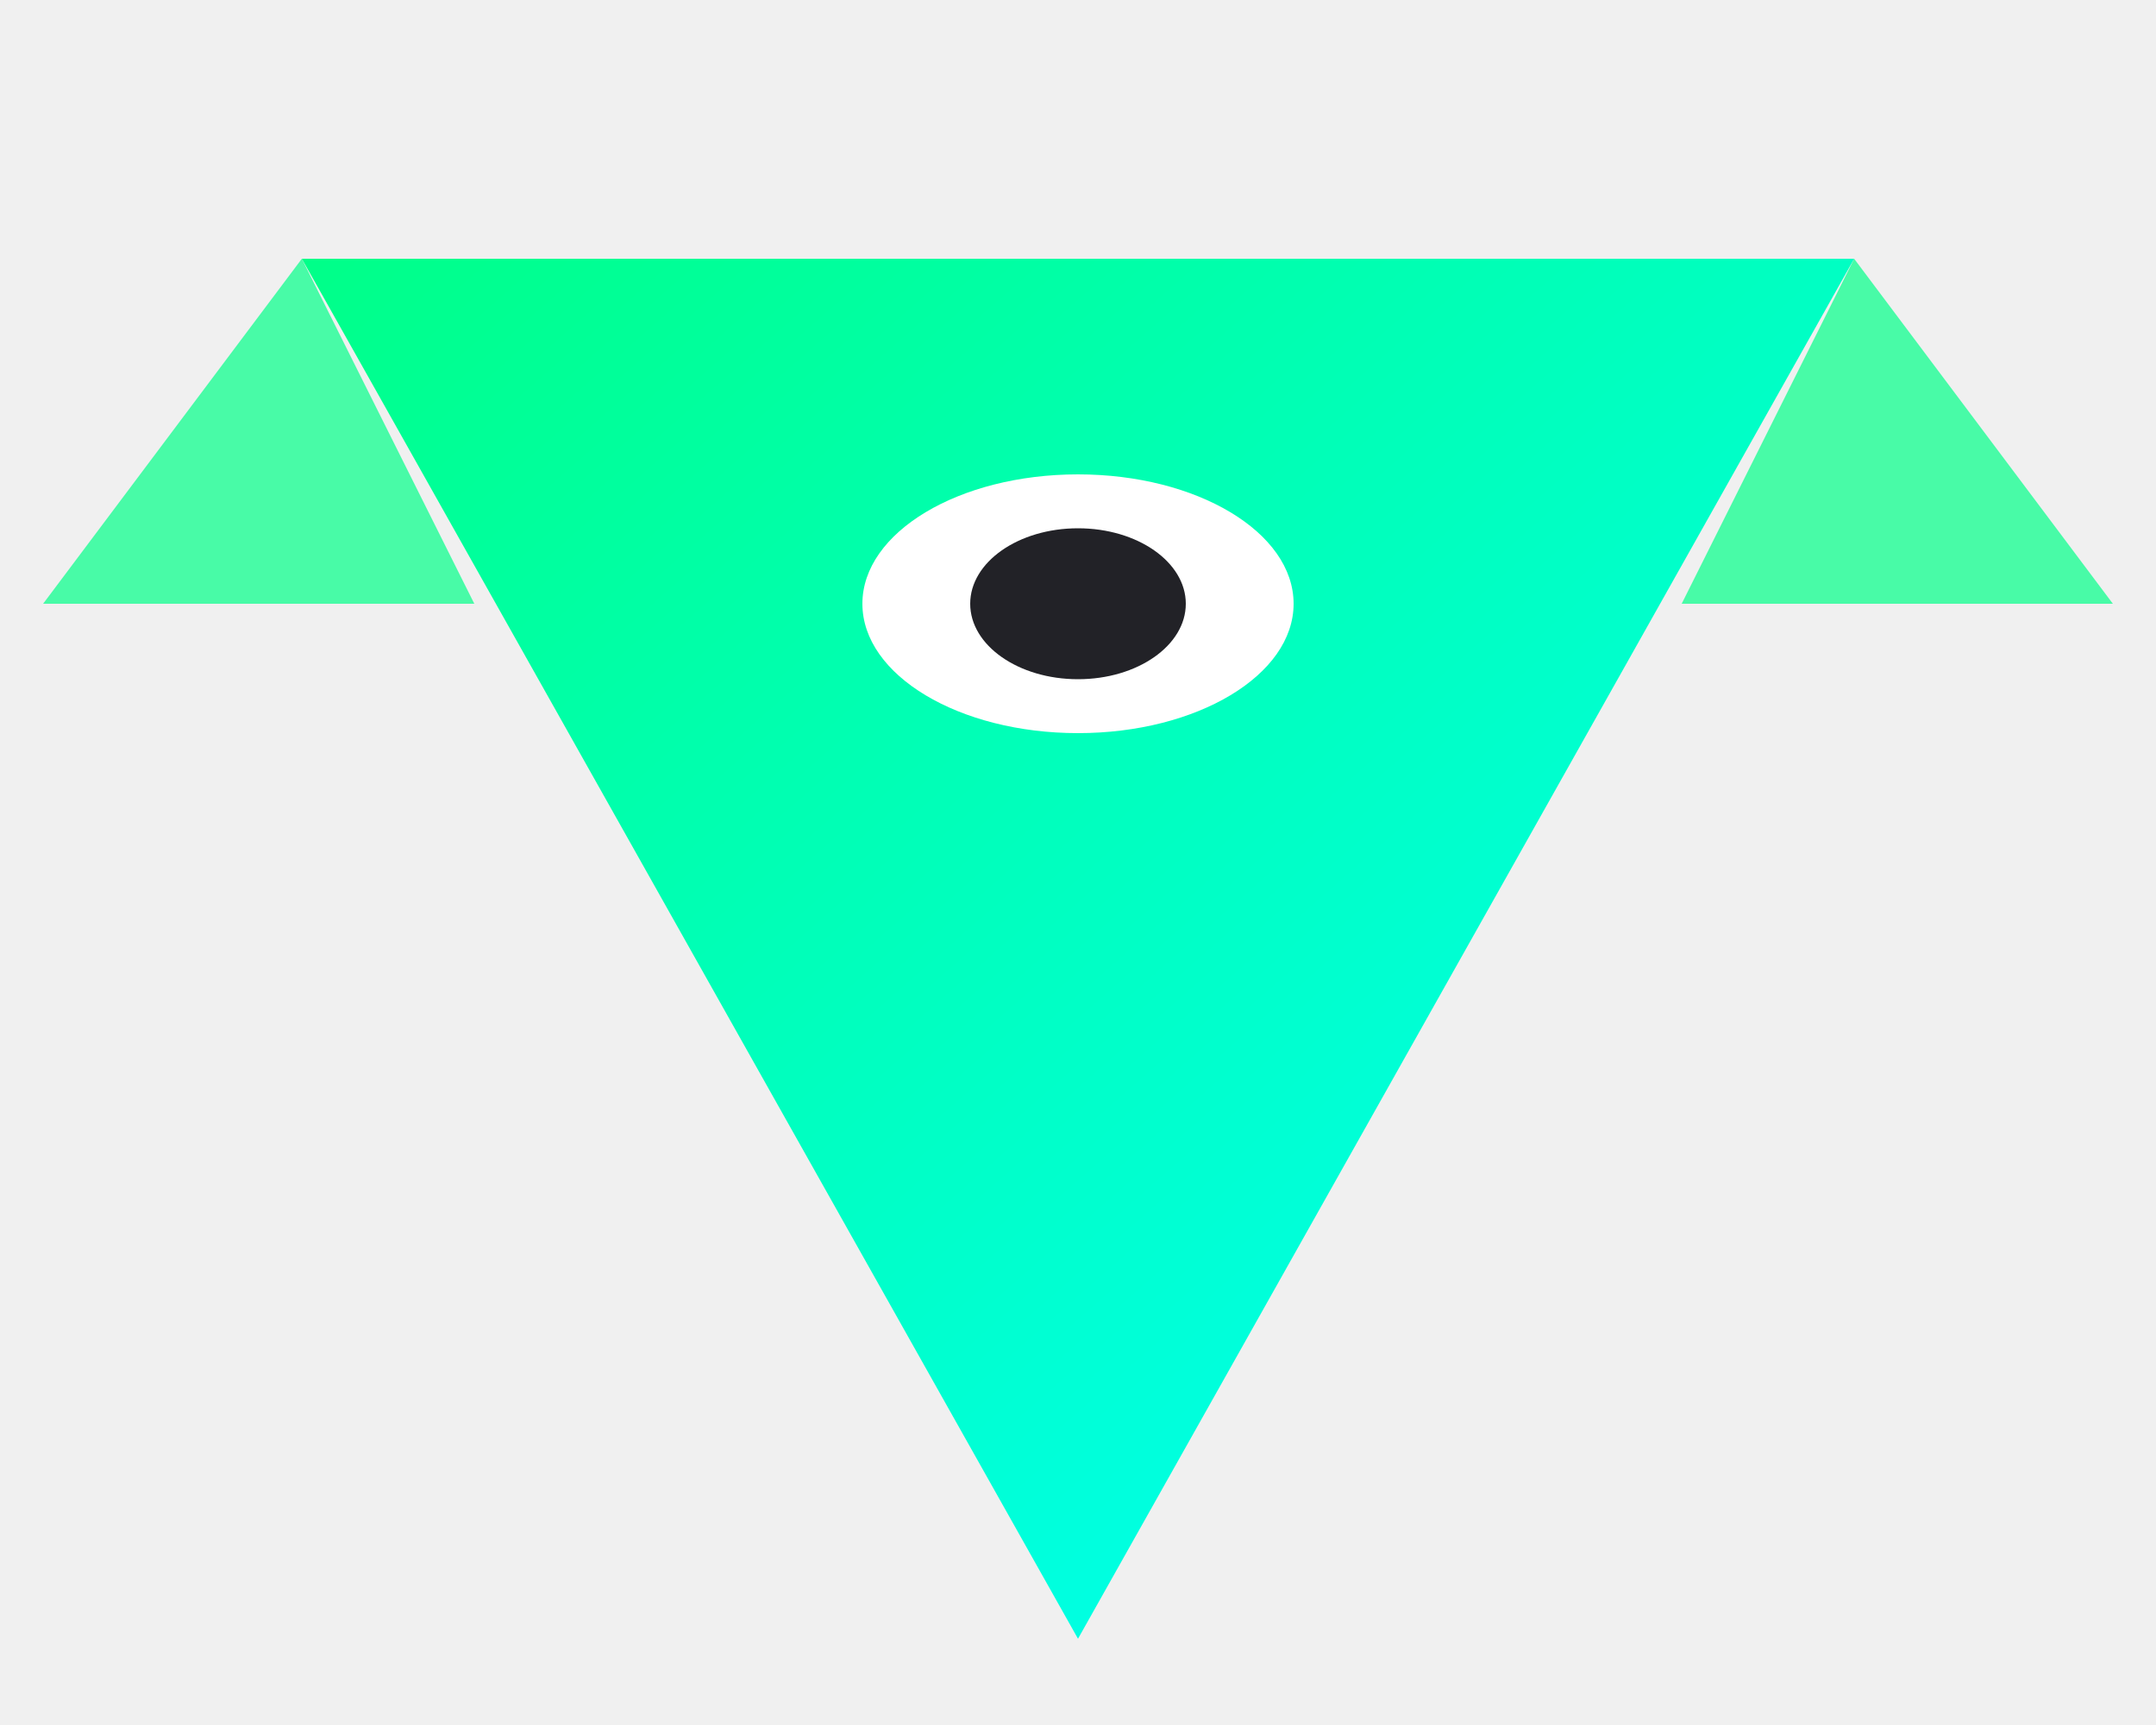
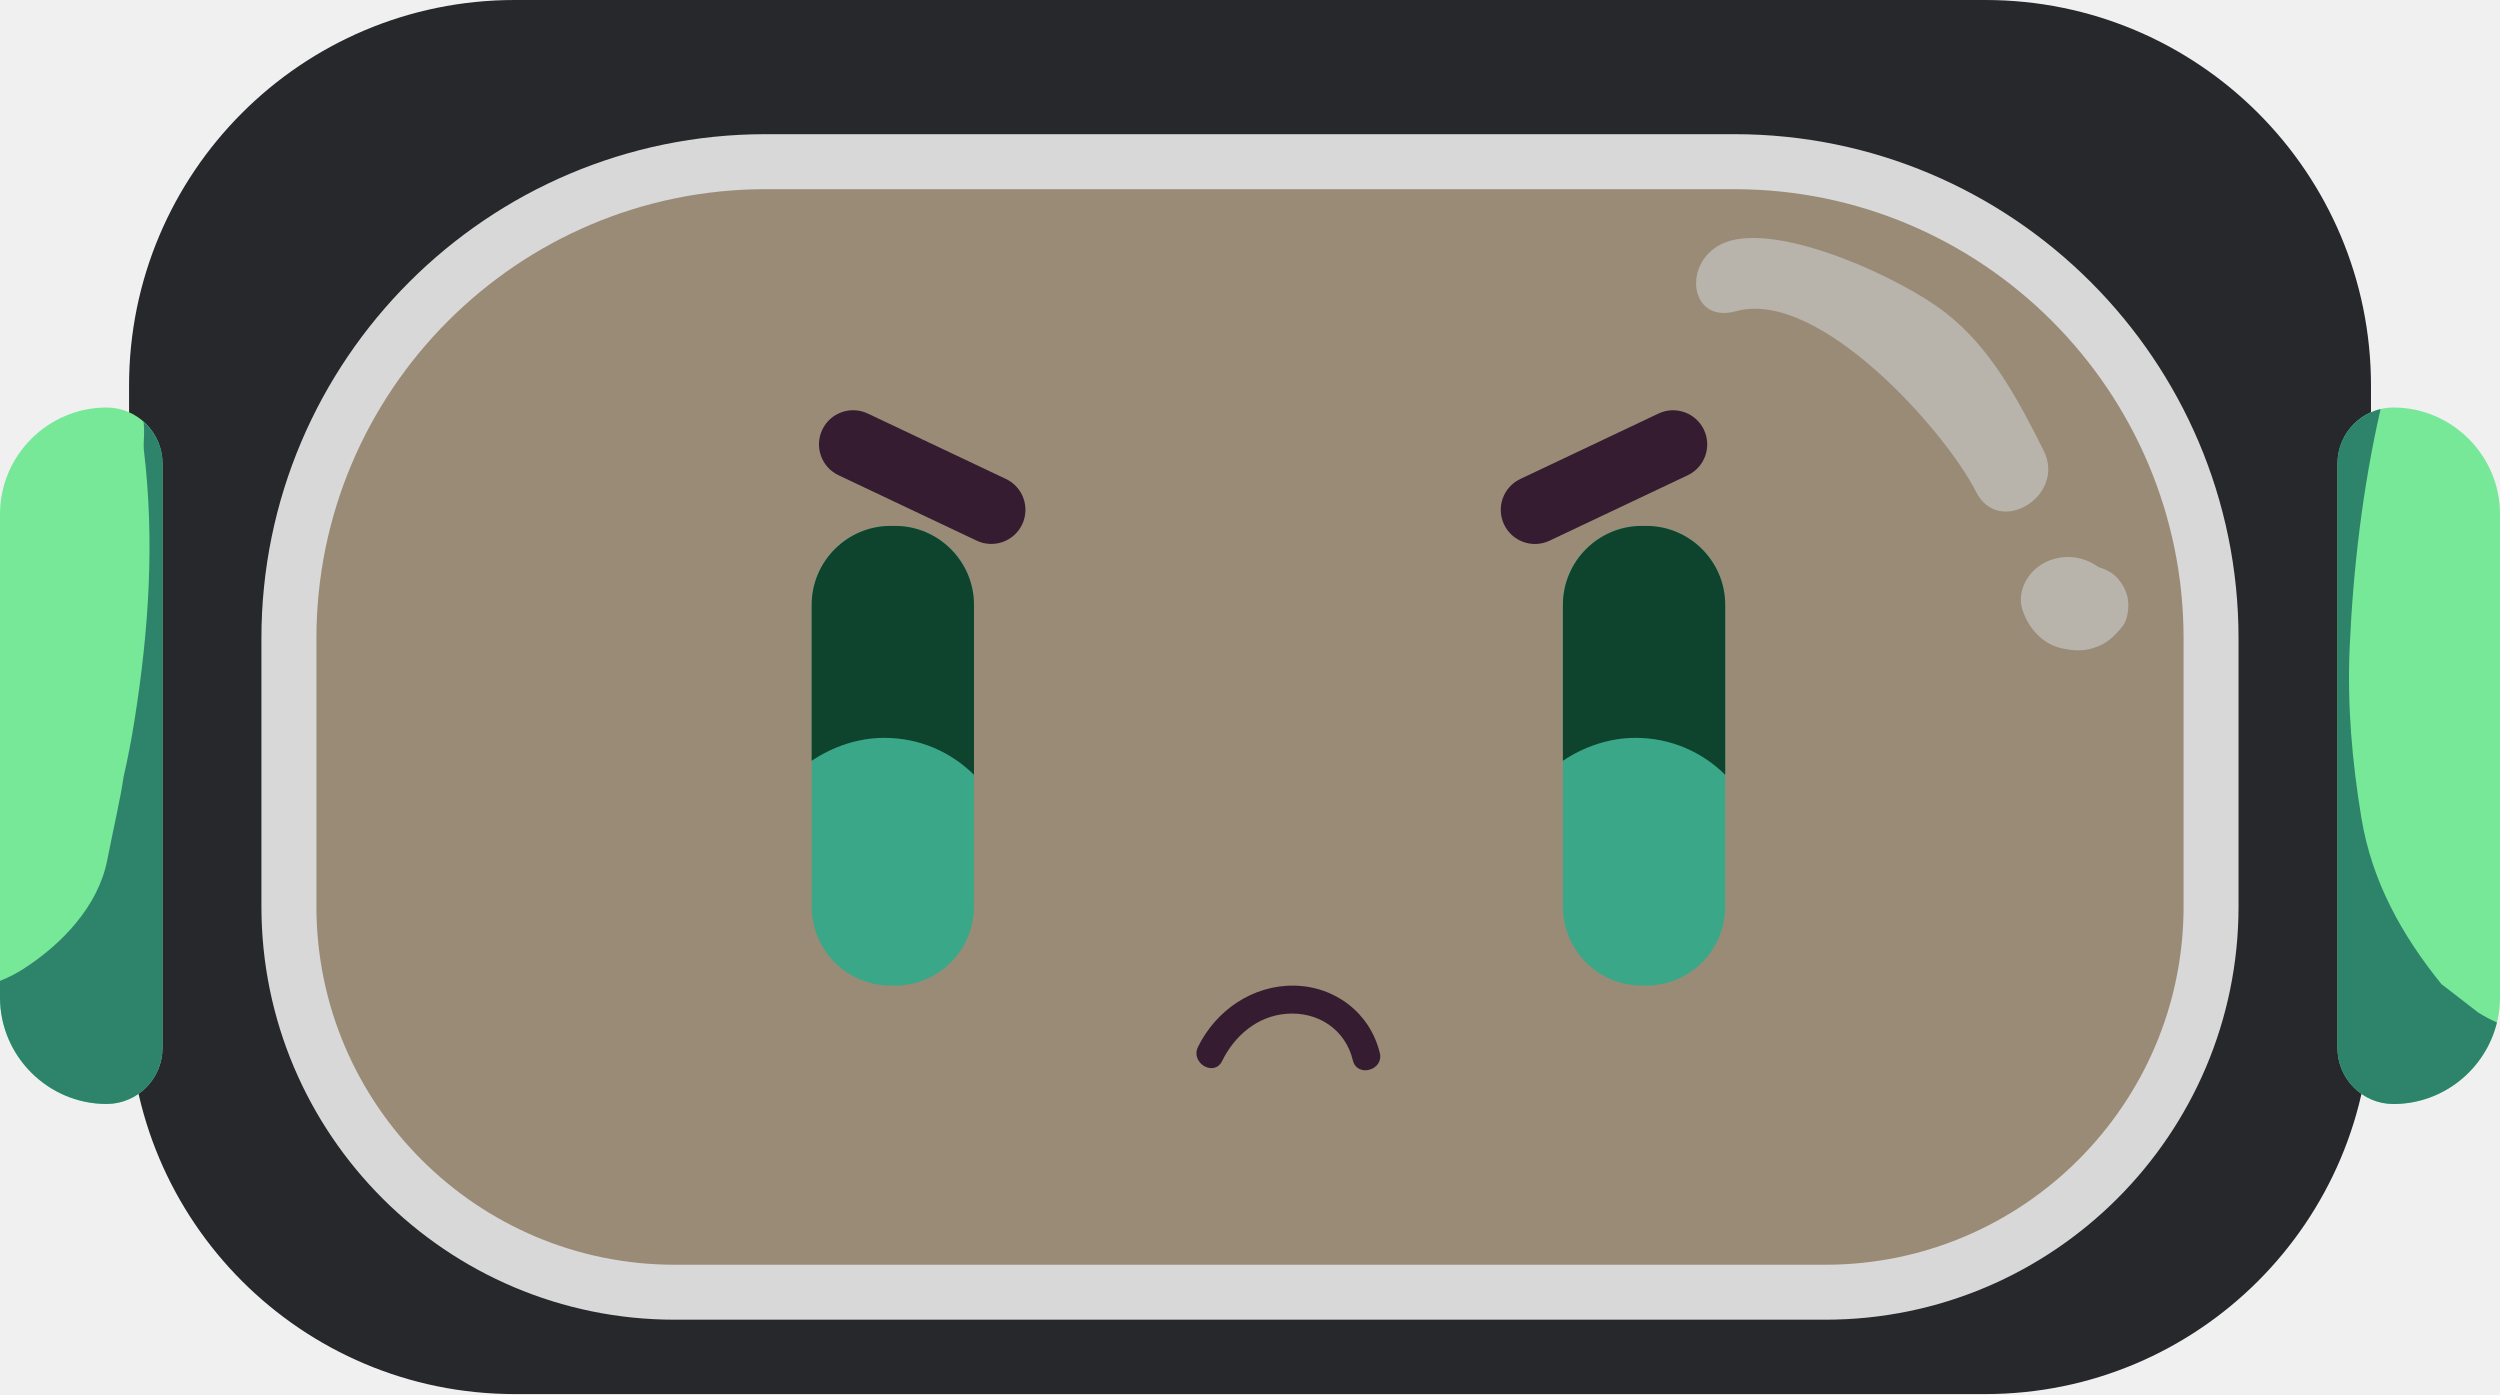
- <svg xmlns="http://www.w3.org/2000/svg" viewBox="0 0 100 80" width="100" height="80">
+ <svg xmlns="http://www.w3.org/2000/svg" id="Layer_2" data-name="Layer 2" viewBox="0 0 536.79 299.33">
  <defs>
-     <linearGradient id="f1" x1="0" y1="0" x2="1" y2="1">
-       <stop offset="0" stop-color="#00ff88" />
-       <stop offset="1" stop-color="#00ffff" />
-     </linearGradient>
+     <style>
+       .cls-1 {
+         fill: #48f7bd;
+       }
+ 
+       .cls-2 {
+         fill: #77e897;
+       }
+ 
+       .cls-3 {
+         fill: #2d846b;
+       }
+ 
+       .cls-4 {
+         fill: #d8d8d8;
+       }
+ 
+       .cls-5 {
+         fill: #22303a;
+       }
+ 
+       .cls-5, .cls-6 {
+         opacity: .4;
+       }
+ 
+       .cls-7 {
+         fill: #005126;
+       }
+ 
+       .cls-8 {
+         fill: #27282b;
+       }
+ 
+       .cls-9 {
+         fill: #eac8a0;
+       }
+ 
+       .cls-10 {
+         fill: #351c30;
+       }
+ 
+       .cls-6 {
+         fill: #e5f2f9;
+       }
+     </style>
  </defs>
-   <path d="M50 76 L14 12 L86 12 Z" fill="url(#f1)" />
-   <path d="M14 12 L2 28 L22 28 Z" fill="#00ff88" opacity="0.7" />
-   <path d="M86 12 L78 28 L98 28 Z" fill="#00ff88" opacity="0.7" />
-   <ellipse cx="50" cy="28" rx="10" ry="6" fill="#ffffff" />
-   <ellipse cx="50" cy="28" rx="5" ry="3.5" fill="#0a0a0f" opacity="0.9" />
+   <g id="Layer_5" data-name="Layer 5">
+     <g>
+       <rect class="cls-8" x="27.71" width="481.38" height="299.33" rx="82.82" ry="82.82" />
+       <path class="cls-9" d="M164.39,34.71h208.02c56.49,0,102.35,45.86,102.35,102.35v57.57c0,45.71-37.11,82.82-82.82,82.82h-247.07c-45.71,0-82.82-37.11-82.82-82.82v-57.57c0-56.49,45.86-102.35,102.35-102.35Z" />
+       <g>
+         <rect class="cls-1" x="335.58" y="112.92" width="34.84" height="98.7" rx="16.94" ry="16.94" />
+         <path class="cls-7" d="M351.15,158.43c7.66,0,14.34,3.05,19.28,7.93v-36.5c0-9.32-7.62-16.94-16.94-16.94h-.97c-9.32,0-16.94,7.62-16.94,16.94v33.49c4.6-3.09,10.04-4.92,15.57-4.92Z" />
+       </g>
+       <g>
+         <rect class="cls-1" x="174.28" y="112.92" width="34.84" height="98.7" rx="16.94" ry="16.94" />
+         <path class="cls-7" d="M189.85,158.43c7.66,0,14.34,3.05,19.28,7.93v-36.5c0-9.32-7.62-16.94-16.94-16.94h-.97c-9.32,0-16.94,7.62-16.94,16.94v33.49c4.6-3.09,10.04-4.92,15.57-4.92Z" />
+       </g>
+       <path class="cls-5" d="M168.34,38.72h208.02c56.49,0,102.35,45.86,102.35,102.35v57.57c0,45.71-37.11,82.82-82.82,82.82h-247.07c-45.71,0-82.82-37.11-82.82-82.82v-57.57c0-56.49,45.86-102.35,102.35-102.35Z" />
+       <path class="cls-4" d="M391.93,283.36h-247.07c-48.92,0-88.73-39.8-88.73-88.73v-57.57c0-59.69,48.56-108.25,108.25-108.25h208.02c59.69,0,108.25,48.56,108.25,108.25v57.57c0,48.92-39.8,88.73-88.73,88.73ZM164.39,40.62c-53.18,0-96.45,43.27-96.45,96.45v57.57c0,42.41,34.51,76.92,76.92,76.92h247.07c42.41,0,76.92-34.51,76.92-76.92v-57.57c0-53.18-43.27-96.45-96.45-96.45h-208.02Z" />
+       <rect class="cls-10" x="174.28" y="95.1" width="47.49" height="14.66" rx="7.33" ry="7.33" transform="translate(62.88 -74.89) rotate(25.34)" />
+       <rect class="cls-10" x="320.66" y="95.1" width="47.49" height="14.66" rx="7.33" ry="7.33" transform="translate(699.51 47.62) rotate(154.66)" />
+       <path class="cls-10" d="M296.26,226.08c-2.07-8.58-9.62-14.33-18.43-14.45-8.87-.12-16.77,5.33-20.6,13.16-1.69,3.45,3.48,6.5,5.18,3.03,2.65-5.42,7.55-9.64,13.77-10.14,6.79-.55,12.7,3.34,14.3,9.99.9,3.75,6.69,2.16,5.79-1.6Z" />
+       <path class="cls-6" d="M438.81,96.75c-5.43-10.81-11.33-22.04-21.08-29.61-9.57-7.43-34.3-18.76-46.2-15.45-10.53,2.93-9.39,18.08,1.17,15.14,17.95-5,45.2,26.04,51.59,38.77,4.91,9.77,19.41.88,14.51-8.86Z" />
+       <path class="cls-6" d="M456.78,128.1c-.46-1.99-1.89-4.19-3.68-5.25-.77-.45-1.6-.81-2.47-1.06-.83-.61-1.77-1.12-2.8-1.51-3.72-1.42-8.24-.6-11.12,2.19-2.09,2.03-3.4,5.24-2.54,8.17,1.19,4.04,4.21,7.59,8.47,8.55,2.1.47,4.19.68,6.31.1,1.01-.28,2.08-.66,2.97-1.22,1.6-1.02,2.51-2,3.73-3.46,1.31-1.58,1.58-4.61,1.14-6.51Z" />
+       <g>
+         <path class="cls-2" d="M513.9,87.5h0c-6.6,0-12,5.4-12,12v125.54c0,6.6,5.4,12,12,12h0c12.59,0,22.89-10.3,22.89-22.89v-103.76c0-12.59-10.3-22.89-22.89-22.89Z" />
+         <path class="cls-2" d="M22.89,87.5h0c-12.59,0-22.89,10.3-22.89,22.89v103.76c0,12.59,10.3,22.89,22.89,22.89h0c6.6,0,12-5.4,12-12v-125.54c0-6.6-5.4-12-12-12Z" />
+         <path class="cls-3" d="M532.08,217.38c-2.63-2.03-5.25-4.06-7.88-6.09-8.55-10.59-14.92-22.07-17.17-35.67-2.01-12.19-3.06-24.2-2.52-36.53.74-17.04,2.81-34.49,6.64-51.25-5.29,1.25-9.26,6.01-9.26,11.67v125.54c0,6.6,5.4,12,12,12h0c10.74,0,19.8-7.49,22.24-17.51-1.38-.61-2.74-1.33-4.06-2.17Z" />
+         <path class="cls-3" d="M30.84,90.58c.11,1.27.13,2.52.05,3.7-.05.76-.05,1.46-.02,2.17,2.38,19.57,1.11,38.88-2.04,58.51-.63,3.92-1.38,7.89-2.29,11.82-.77,5.21-1.87,9.54-3.52,17.93-1.94,9.87-9.73,18-17.89,23.26-1.64,1.06-3.35,1.93-5.13,2.64v3.54c0,12.59,10.3,22.89,22.89,22.89h0c6.6,0,12-5.4,12-12v-125.54c0-3.55-1.58-6.73-4.05-8.93Z" />
+       </g>
+     </g>
+   </g>
</svg>
